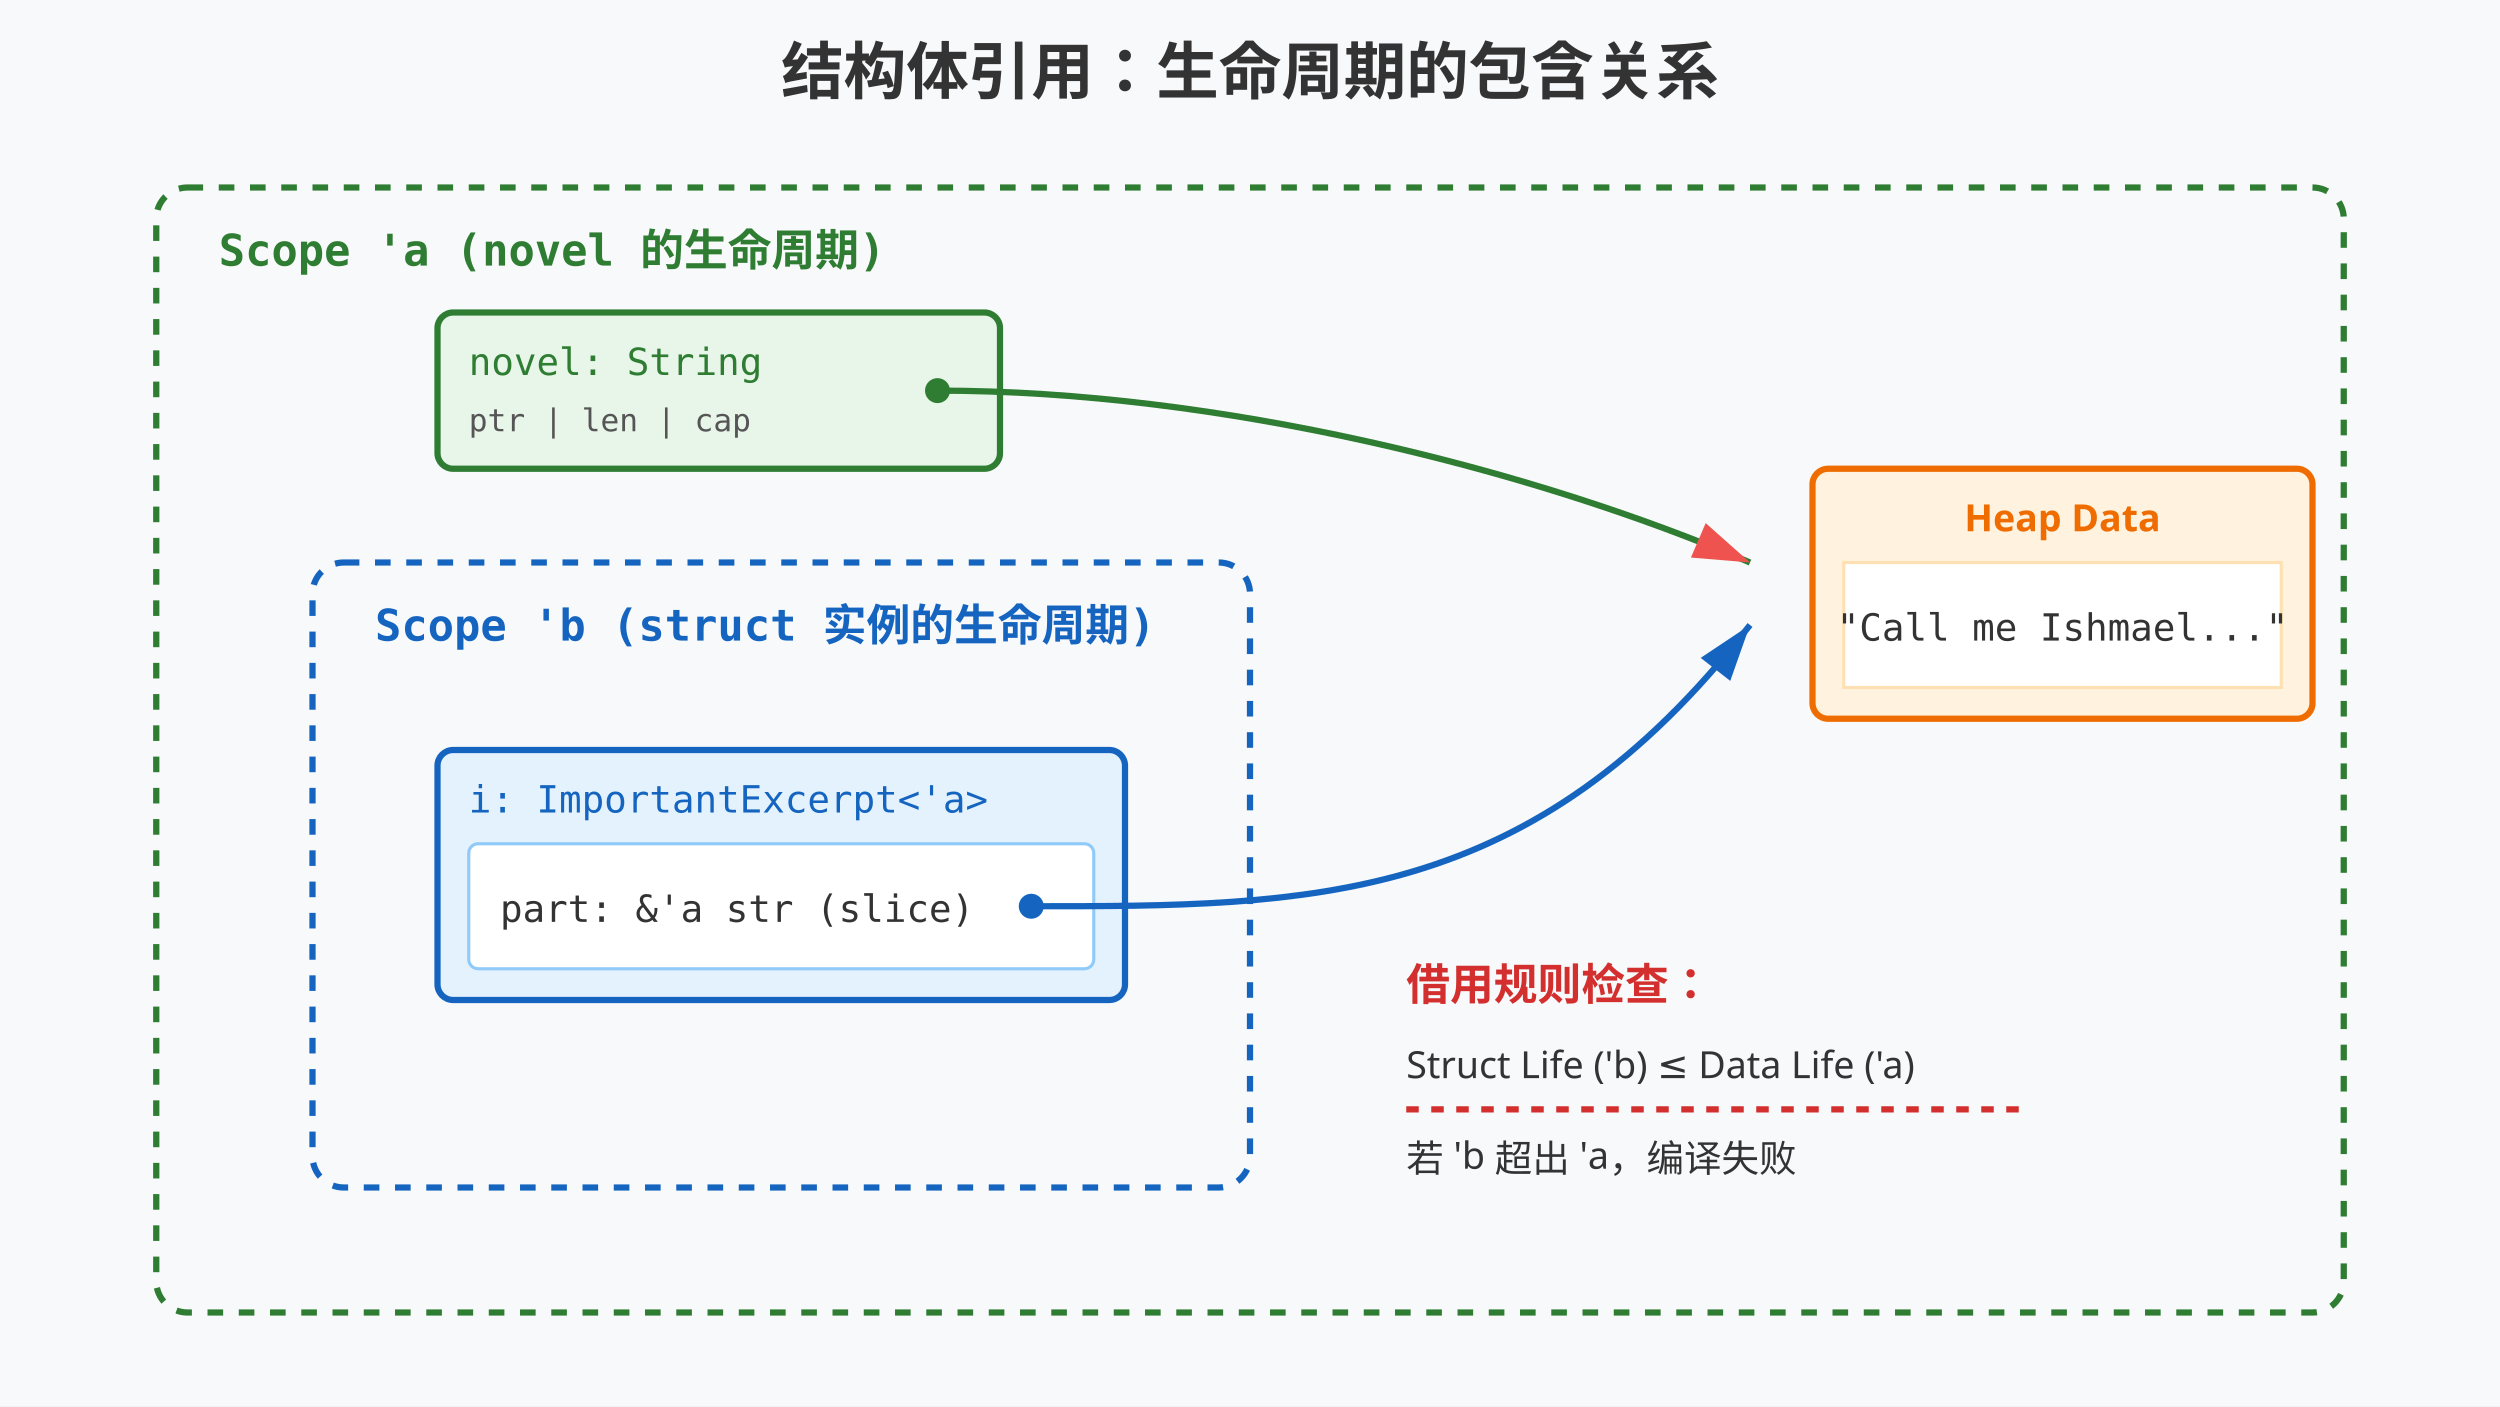
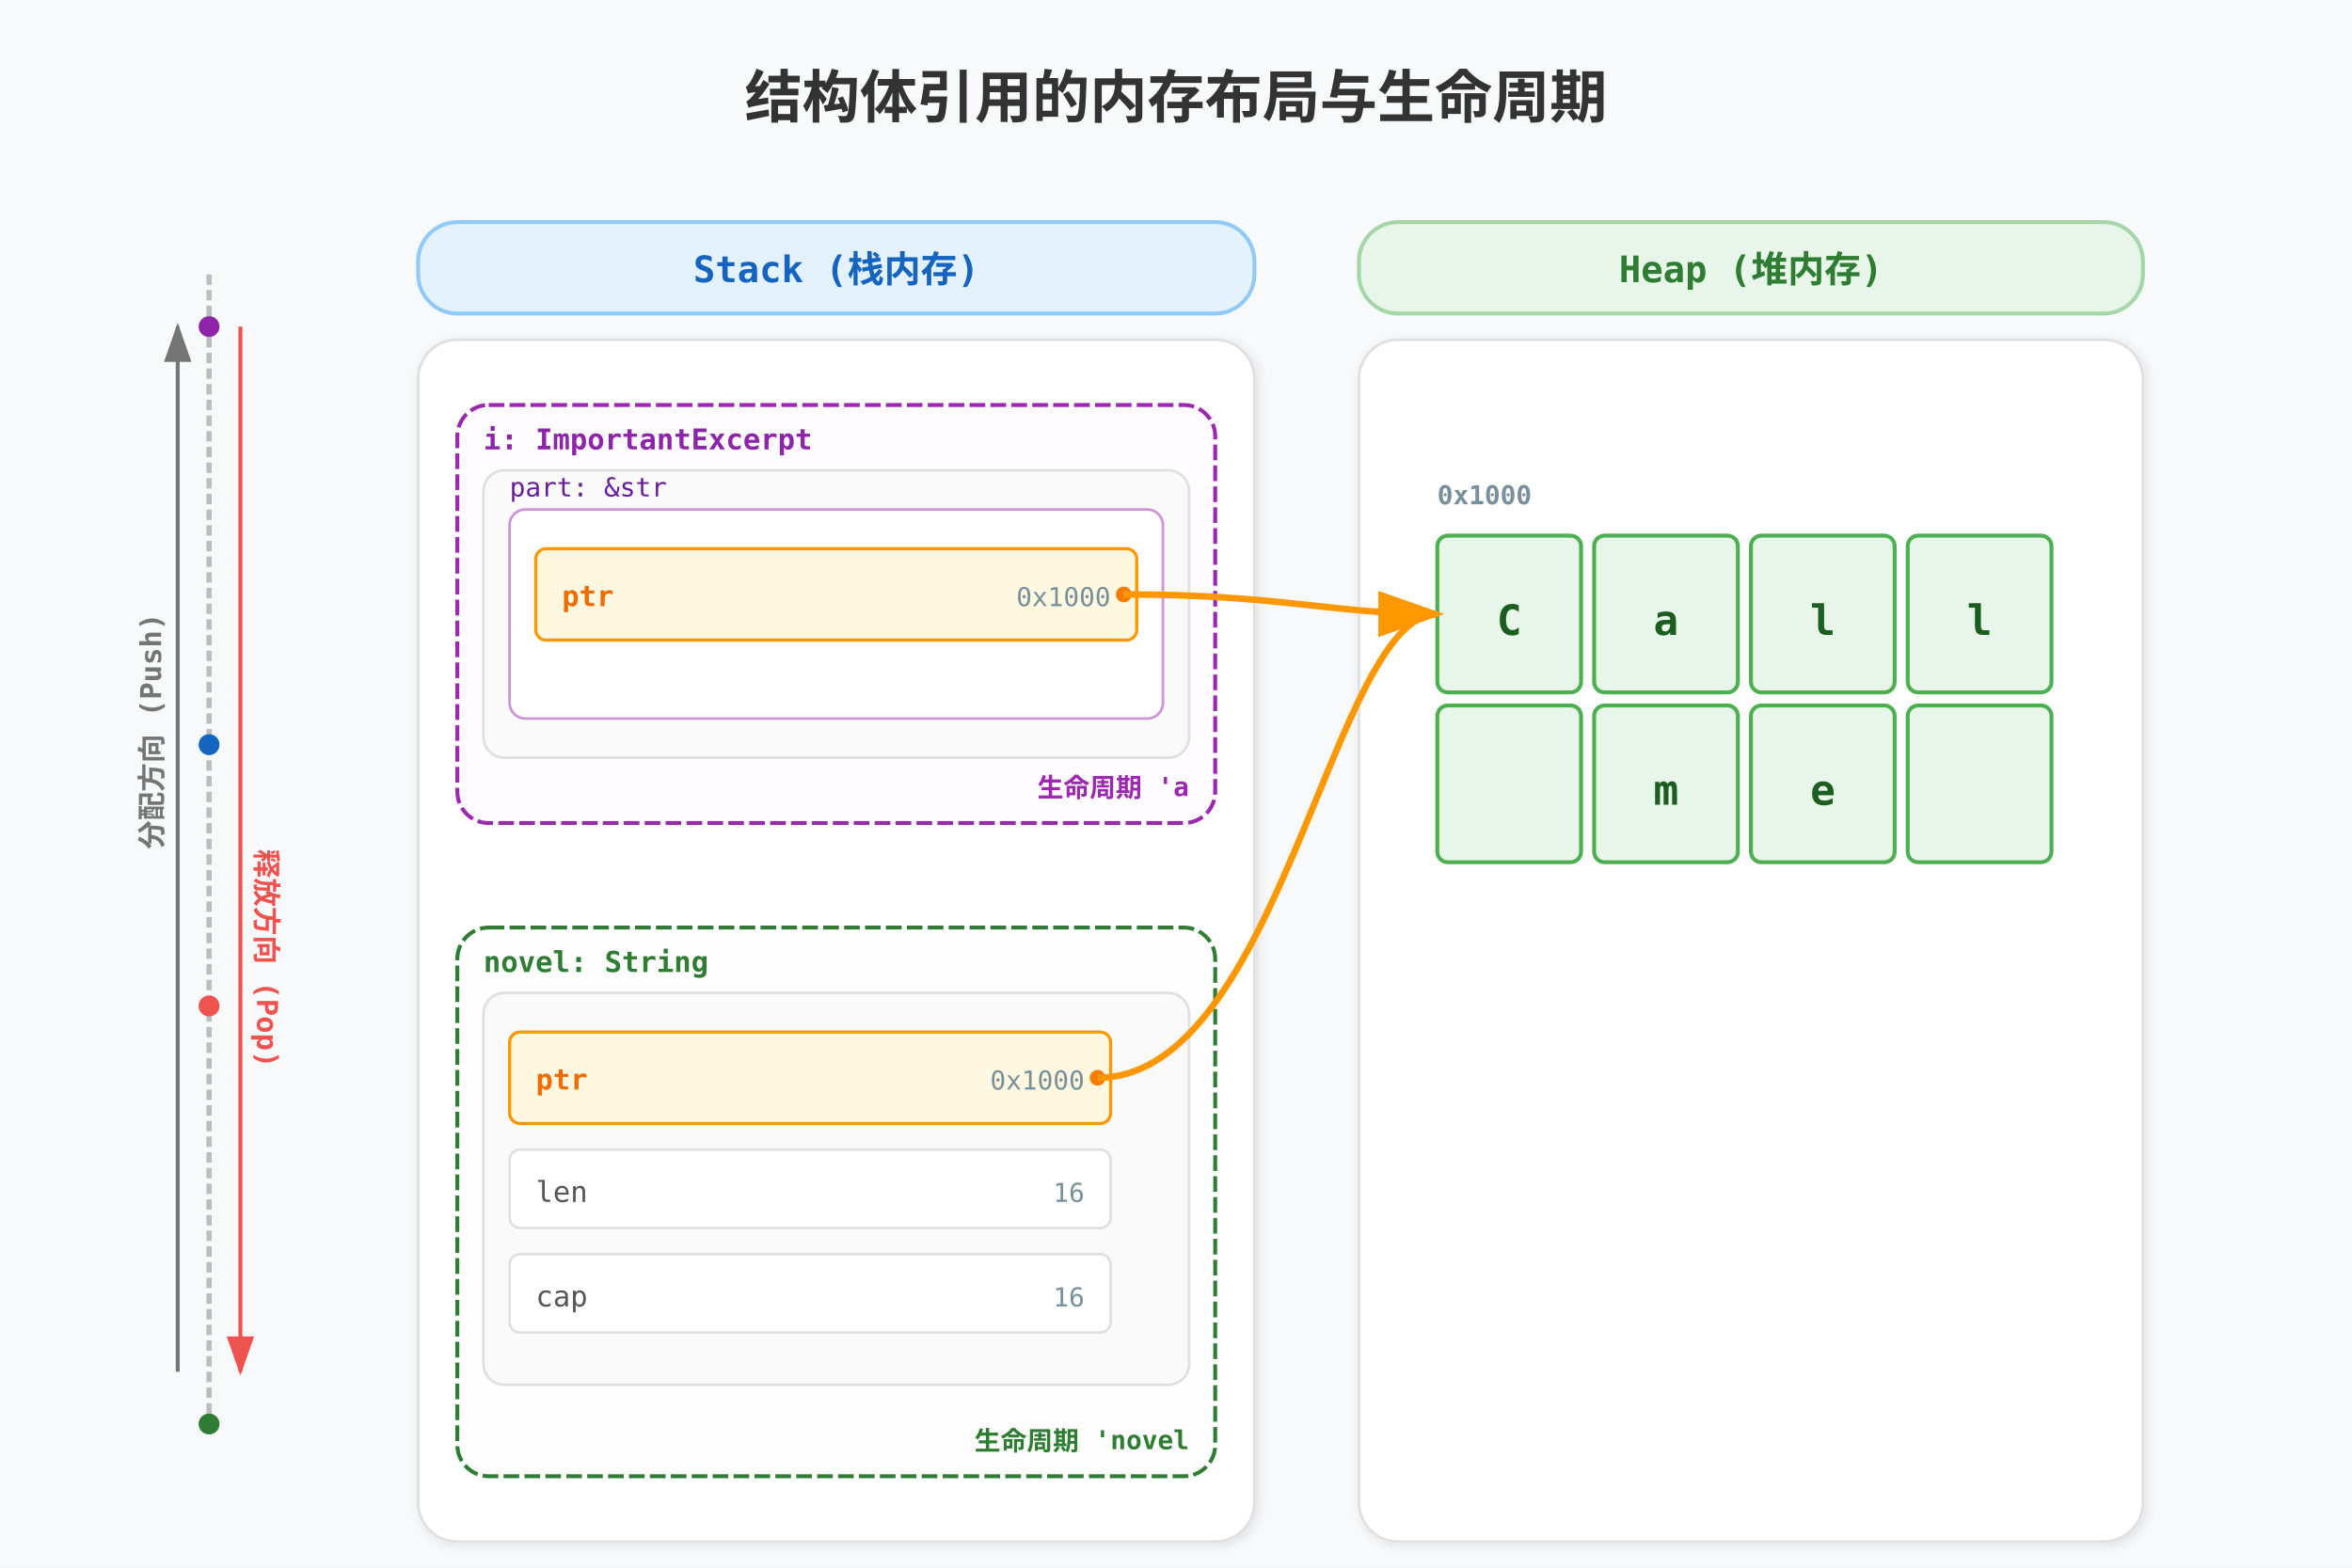
- <svg xmlns="http://www.w3.org/2000/svg" width="800" height="450" viewBox="0 0 800 450">
-   <rect width="800" height="450" fill="#f8f9fa" />
+ <svg xmlns="http://www.w3.org/2000/svg" width="900" height="600" viewBox="0 0 900 600" shape-rendering="geometricPrecision" text-rendering="geometricPrecision">
+   <rect width="900" height="600" fill="#f8f9fa" />
  <defs>
-     <marker id="arrow" markerWidth="10" markerHeight="10" refX="9" refY="3" orient="auto" markerUnits="strokeWidth">
-       <path d="M0,0 L0,6 L9,3 z" fill="#ef5350" />
+     <marker id="arrowhead-orange" markerWidth="10" markerHeight="7" refX="9" refY="3.5" orient="auto">
+       <polygon points="0 0, 10 3.5, 0 7" fill="#ff9800" />
    </marker>
-     <marker id="arrow-blue" markerWidth="10" markerHeight="10" refX="9" refY="3" orient="auto" markerUnits="strokeWidth">
-       <path d="M0,0 L0,6 L9,3 z" fill="#1565c0" />
+     <marker id="arrowhead-gray" markerWidth="10" markerHeight="7" refX="9" refY="3.5" orient="auto">
+       <polygon points="0 0, 10 3.5, 0 7" fill="#757575" />
    </marker>
+     <marker id="arrowhead-red" markerWidth="10" markerHeight="7" refX="9" refY="3.5" orient="auto">
+       <polygon points="0 0, 10 3.5, 0 7" fill="#ef5350" />
+     </marker>
+     <filter id="shadow" x="-2%" y="-2%" width="104%" height="104%">
+       <feGaussianBlur in="SourceAlpha" stdDeviation="2" />
+       <feOffset dx="1" dy="1" result="offsetblur" />
+       <feComponentTransfer>
+         <feFuncA type="linear" slope="0.1" />
+       </feComponentTransfer>
+       <feMerge>
+         <feMergeNode />
+         <feMergeNode in="SourceGraphic" />
+       </feMerge>
+     </filter>
  </defs>
-   <text x="400" y="30" font-family="Arial, sans-serif" font-size="20" font-weight="bold" text-anchor="middle" fill="#333">结构体引用：生命周期的包含关系</text>
-   <rect x="50" y="60" width="700" height="360" rx="10" fill="none" stroke="#2e7d32" stroke-width="2" stroke-dasharray="5,5" />
-   <text x="70" y="85" font-family="monospace" font-size="14" fill="#2e7d32" font-weight="bold">Scope 'a (novel 的生命周期)</text>
-   <rect x="100" y="180" width="300" height="200" rx="10" fill="none" stroke="#1565c0" stroke-width="2" stroke-dasharray="5,5" />
-   <text x="120" y="205" font-family="monospace" font-size="14" fill="#1565c0" font-weight="bold">Scope 'b (struct 实例的生命周期)</text>
-   <g transform="translate(140, 100)">
-     <rect x="0" y="0" width="180" height="50" rx="5" fill="#e8f5e9" stroke="#2e7d32" stroke-width="2" />
-     <text x="10" y="20" font-family="monospace" font-size="12" fill="#2e7d32">novel: String</text>
-     <text x="10" y="38" font-family="monospace" font-size="10" fill="#555">ptr | len | cap</text>
-     <circle cx="160" cy="25" r="4" fill="#2e7d32" />
-     <path d="M160,25 C250,25 350,50 420,80" fill="none" stroke="#2e7d32" stroke-width="2" marker-end="url(#arrow)" />
-   </g>
-   <g transform="translate(140, 240)">
-     <rect x="0" y="0" width="220" height="80" rx="5" fill="#e3f2fd" stroke="#1565c0" stroke-width="2" />
-     <text x="10" y="20" font-family="monospace" font-size="12" fill="#1565c0">i: ImportantExcerpt&lt;'a&gt;</text>
-     <rect x="10" y="30" width="200" height="40" rx="3" fill="#ffffff" stroke="#90caf9" />
-     <text x="20" y="55" font-family="monospace" font-size="12" fill="#333">part: &amp;'a str (slice)</text>
-     <circle cx="190" cy="50" r="4" fill="#1565c0" />
-     <path d="M190,50 C280,50 350,50 420,-40" fill="none" stroke="#1565c0" stroke-width="2" marker-end="url(#arrow-blue)" />
-   </g>
-   <g transform="translate(580, 150)">
-     <rect x="0" y="0" width="160" height="80" rx="5" fill="#fff3e0" stroke="#ef6c00" stroke-width="2" />
-     <text x="80" y="20" font-family="sans-serif" font-size="12" font-weight="bold" fill="#ef6c00" text-anchor="middle">Heap Data</text>
-     <rect x="10" y="30" width="140" height="40" fill="#ffffff" stroke="#ffe0b2" />
-     <text x="80" y="55" font-family="monospace" font-size="12" fill="#333" text-anchor="middle">"Call me Ishmael..."</text>
-   </g>
-   <g transform="translate(450, 320)">
-     <text x="0" y="0" font-family="sans-serif" font-size="14" fill="#d32f2f" font-weight="bold">借用规则检查：</text>
-     <text x="0" y="25" font-family="sans-serif" font-size="12" fill="#333">Struct Life ('b) ≤ Data Life ('a)</text>
-     <path d="M0,35 L200,35" stroke="#d32f2f" stroke-width="2" stroke-dasharray="4,4" />
-     <text x="0" y="55" font-family="sans-serif" font-size="12" fill="#333">若 'b 超出 'a，编译失败</text>
+   <text x="450" y="45" text-anchor="middle" font-family="JetBrains Mono, monospace" font-size="22" font-weight="bold" fill="#333333">结构体引用的内存布局与生命周期</text>
+   <g transform="translate(80, 85)">
+     <g transform="translate(0, 0)">
+       <line x1="0" y1="20" x2="0" y2="460" stroke="#bdbdbd" stroke-width="2" stroke-dasharray="4 2" />
+       <path d="M -12 440 L -12 40" fill="none" stroke="#757575" stroke-width="1.5" marker-end="url(#arrowhead-gray)" />
+       <text x="-18" y="240" font-family="JetBrains Mono, monospace" font-size="11" fill="#757575" font-weight="bold" transform="rotate(-90 -18,240)">分配方向 (Push)</text>
+       <path d="M 12 40 L 12 440" fill="none" stroke="#ef5350" stroke-width="1.5" marker-end="url(#arrowhead-red)" />
+       <text x="18" y="240" font-family="JetBrains Mono, monospace" font-size="11" fill="#ef5350" font-weight="bold" transform="rotate(90 18,240)">释放方向 (Pop)</text>
+       <circle cx="0" cy="40" r="4" fill="#8e24aa" />
+       <circle cx="0" cy="200" r="4" fill="#1565c0" />
+       <circle cx="0" cy="300" r="4" fill="#ef5350" />
+       <circle cx="0" cy="460" r="4" fill="#2e7d32" />
+     </g>
+     <g transform="translate(80, 0)">
+       <g transform="translate(0, 0)">
+         <rect width="320" height="35" rx="15" fill="#e3f2fd" stroke="#90caf9" stroke-width="1.5" />
+         <text x="160" y="23" text-anchor="middle" font-family="JetBrains Mono, monospace" font-size="14" font-weight="bold" fill="#1565c0">Stack (栈内存)</text>
+         <rect y="45" width="320" height="460" rx="15" fill="#ffffff" stroke="#e0e0e0" stroke-width="1" filter="url(#shadow)" />
+         <g transform="translate(15, 70)">
+           <rect width="290" height="160" rx="12" fill="#f3e5f5" fill-opacity="0.1" stroke="#9c27b0" stroke-width="1.5" stroke-dasharray="6 2" />
+           <text x="280" y="150" text-anchor="end" font-family="JetBrains Mono, monospace" font-size="10" font-weight="bold" fill="#9c27b0">生命周期 'a</text>
+           <g transform="translate(10, 25)">
+             <text x="0" y="-8" font-family="JetBrains Mono, monospace" font-size="11" font-weight="bold" fill="#8e24aa">i: ImportantExcerpt</text>
+             <rect width="270" height="110" rx="8" fill="#fafafa" stroke="#e0e0e0" stroke-width="1" />
+             <g transform="translate(10, 15)">
+               <text x="0" y="-5" font-family="JetBrains Mono, monospace" font-size="10" fill="#6a1b9a">part: &amp;str</text>
+               <rect width="250" height="80" rx="6" fill="#ffffff" stroke="#ce93d8" stroke-width="1" />
+               <g transform="translate(10, 15)">
+                 <rect width="230" height="35" rx="4" fill="#fff8e1" stroke="#ff9800" stroke-width="1.2" />
+                 <text x="10" y="22" font-family="JetBrains Mono, monospace" font-size="11" fill="#ef6c00" font-weight="bold">ptr</text>
+                 <text x="220" y="22" text-anchor="end" font-family="JetBrains Mono, monospace" font-size="10" fill="#78909c">0x1000</text>
+                 <circle id="ptr-i-origin" cx="225" cy="17.5" r="3" fill="#f57c00" />
+               </g>
+             </g>
+           </g>
+         </g>
+         <g transform="translate(15, 270)">
+           <rect width="290" height="210" rx="12" fill="#e8f5e9" fill-opacity="0.1" stroke="#2e7d32" stroke-width="1.5" stroke-dasharray="6 2" />
+           <text x="280" y="200" text-anchor="end" font-family="JetBrains Mono, monospace" font-size="10" font-weight="bold" fill="#2e7d32">生命周期 'novel</text>
+           <g transform="translate(10, 25)">
+             <text x="0" y="-8" font-family="JetBrains Mono, monospace" font-size="11" font-weight="bold" fill="#2e7d32">novel: String</text>
+             <rect width="270" height="150" rx="8" fill="#fafafa" stroke="#e0e0e0" stroke-width="1" />
+             <g transform="translate(10, 15)">
+               <rect width="230" height="35" rx="4" fill="#fff8e1" stroke="#ff9800" stroke-width="1.2" />
+               <text x="10" y="22" font-family="JetBrains Mono, monospace" font-size="11" fill="#ef6c00" font-weight="bold">ptr</text>
+               <text x="220" y="22" text-anchor="end" font-family="JetBrains Mono, monospace" font-size="10" fill="#78909c">0x1000</text>
+               <circle id="ptr-novel-origin" cx="225" cy="17.5" r="3" fill="#f57c00" />
+             </g>
+             <g transform="translate(10, 60)">
+               <rect width="230" height="30" rx="4" fill="#ffffff" stroke="#e0e0e0" stroke-width="1" />
+               <text x="10" y="20" font-family="JetBrains Mono, monospace" font-size="11" fill="#555555">len</text>
+               <text x="220" y="20" text-anchor="end" font-family="JetBrains Mono, monospace" font-size="10" fill="#78909c">16</text>
+             </g>
+             <g transform="translate(10, 100)">
+               <rect width="230" height="30" rx="4" fill="#ffffff" stroke="#e0e0e0" stroke-width="1" />
+               <text x="10" y="20" font-family="JetBrains Mono, monospace" font-size="11" fill="#555555">cap</text>
+               <text x="220" y="20" text-anchor="end" font-family="JetBrains Mono, monospace" font-size="10" fill="#78909c">16</text>
+             </g>
+           </g>
+         </g>
+       </g>
+       <g transform="translate(360, 0)">
+         <rect width="300" height="35" rx="15" fill="#e8f5e9" stroke="#a5d6a7" stroke-width="1.5" />
+         <text x="150" y="23" text-anchor="middle" font-family="JetBrains Mono, monospace" font-size="14" font-weight="bold" fill="#2e7d32">Heap (堆内存)</text>
+         <rect y="45" width="300" height="460" rx="15" fill="#ffffff" stroke="#e0e0e0" stroke-width="1" filter="url(#shadow)" />
+         <g transform="translate(30, 120)">
+           <text x="0" y="-12" font-family="JetBrains Mono, monospace" font-size="10" fill="#78909c" font-weight="bold">0x1000</text>
+           <g transform="translate(0, 0)">
+             <g transform="translate(0, 0)">
+               <rect id="heap-start" width="55" height="60" rx="4" fill="#e8f5e9" stroke="#4caf50" stroke-width="1.5" />
+               <text x="27.5" y="38" text-anchor="middle" font-family="JetBrains Mono, monospace" font-size="16" font-weight="bold" fill="#1b5e20">C</text>
+             </g>
+             <g transform="translate(60, 0)">
+               <rect width="55" height="60" rx="4" fill="#e8f5e9" stroke="#4caf50" stroke-width="1.5" />
+               <text x="27.5" y="38" text-anchor="middle" font-family="JetBrains Mono, monospace" font-size="16" font-weight="bold" fill="#1b5e20">a</text>
+             </g>
+             <g transform="translate(120, 0)">
+               <rect width="55" height="60" rx="4" fill="#e8f5e9" stroke="#4caf50" stroke-width="1.5" />
+               <text x="27.5" y="38" text-anchor="middle" font-family="JetBrains Mono, monospace" font-size="16" font-weight="bold" fill="#1b5e20">l</text>
+             </g>
+             <g transform="translate(180, 0)">
+               <rect width="55" height="60" rx="4" fill="#e8f5e9" stroke="#4caf50" stroke-width="1.5" />
+               <text x="27.5" y="38" text-anchor="middle" font-family="JetBrains Mono, monospace" font-size="16" font-weight="bold" fill="#1b5e20">l</text>
+             </g>
+             <g transform="translate(0, 65)">
+               <rect width="55" height="60" rx="4" fill="#e8f5e9" stroke="#4caf50" stroke-width="1.5" />
+               <text x="27.5" y="38" text-anchor="middle" font-family="JetBrains Mono, monospace" font-size="16" font-weight="bold" fill="#1b5e20"> </text>
+             </g>
+             <g transform="translate(60, 65)">
+               <rect width="55" height="60" rx="4" fill="#e8f5e9" stroke="#4caf50" stroke-width="1.5" />
+               <text x="27.5" y="38" text-anchor="middle" font-family="JetBrains Mono, monospace" font-size="16" font-weight="bold" fill="#1b5e20">m</text>
+             </g>
+             <g transform="translate(120, 65)">
+               <rect width="55" height="60" rx="4" fill="#e8f5e9" stroke="#4caf50" stroke-width="1.5" />
+               <text x="27.5" y="38" text-anchor="middle" font-family="JetBrains Mono, monospace" font-size="16" font-weight="bold" fill="#1b5e20">e</text>
+             </g>
+             <g transform="translate(180, 65)">
+               <rect width="55" height="60" rx="4" fill="#e8f5e9" stroke="#4caf50" stroke-width="1.5" />
+               <text x="27.5" y="38" text-anchor="middle" font-family="JetBrains Mono, monospace" font-size="16" font-weight="bold" fill="#1b5e20"> </text>
+             </g>
+           </g>
+         </g>
+       </g>
+       <path d="M 270 142.5 C 330 142.5, 350 150, 390 150" fill="none" stroke="#ff9800" stroke-width="2.5" marker-end="url(#arrowhead-orange)" />
+       <path d="M 260 327.5 C 330 327.5, 350 150, 390 150" fill="none" stroke="#ff9800" stroke-width="2.5" marker-end="url(#arrowhead-orange)" />
+     </g>
  </g>
</svg>
